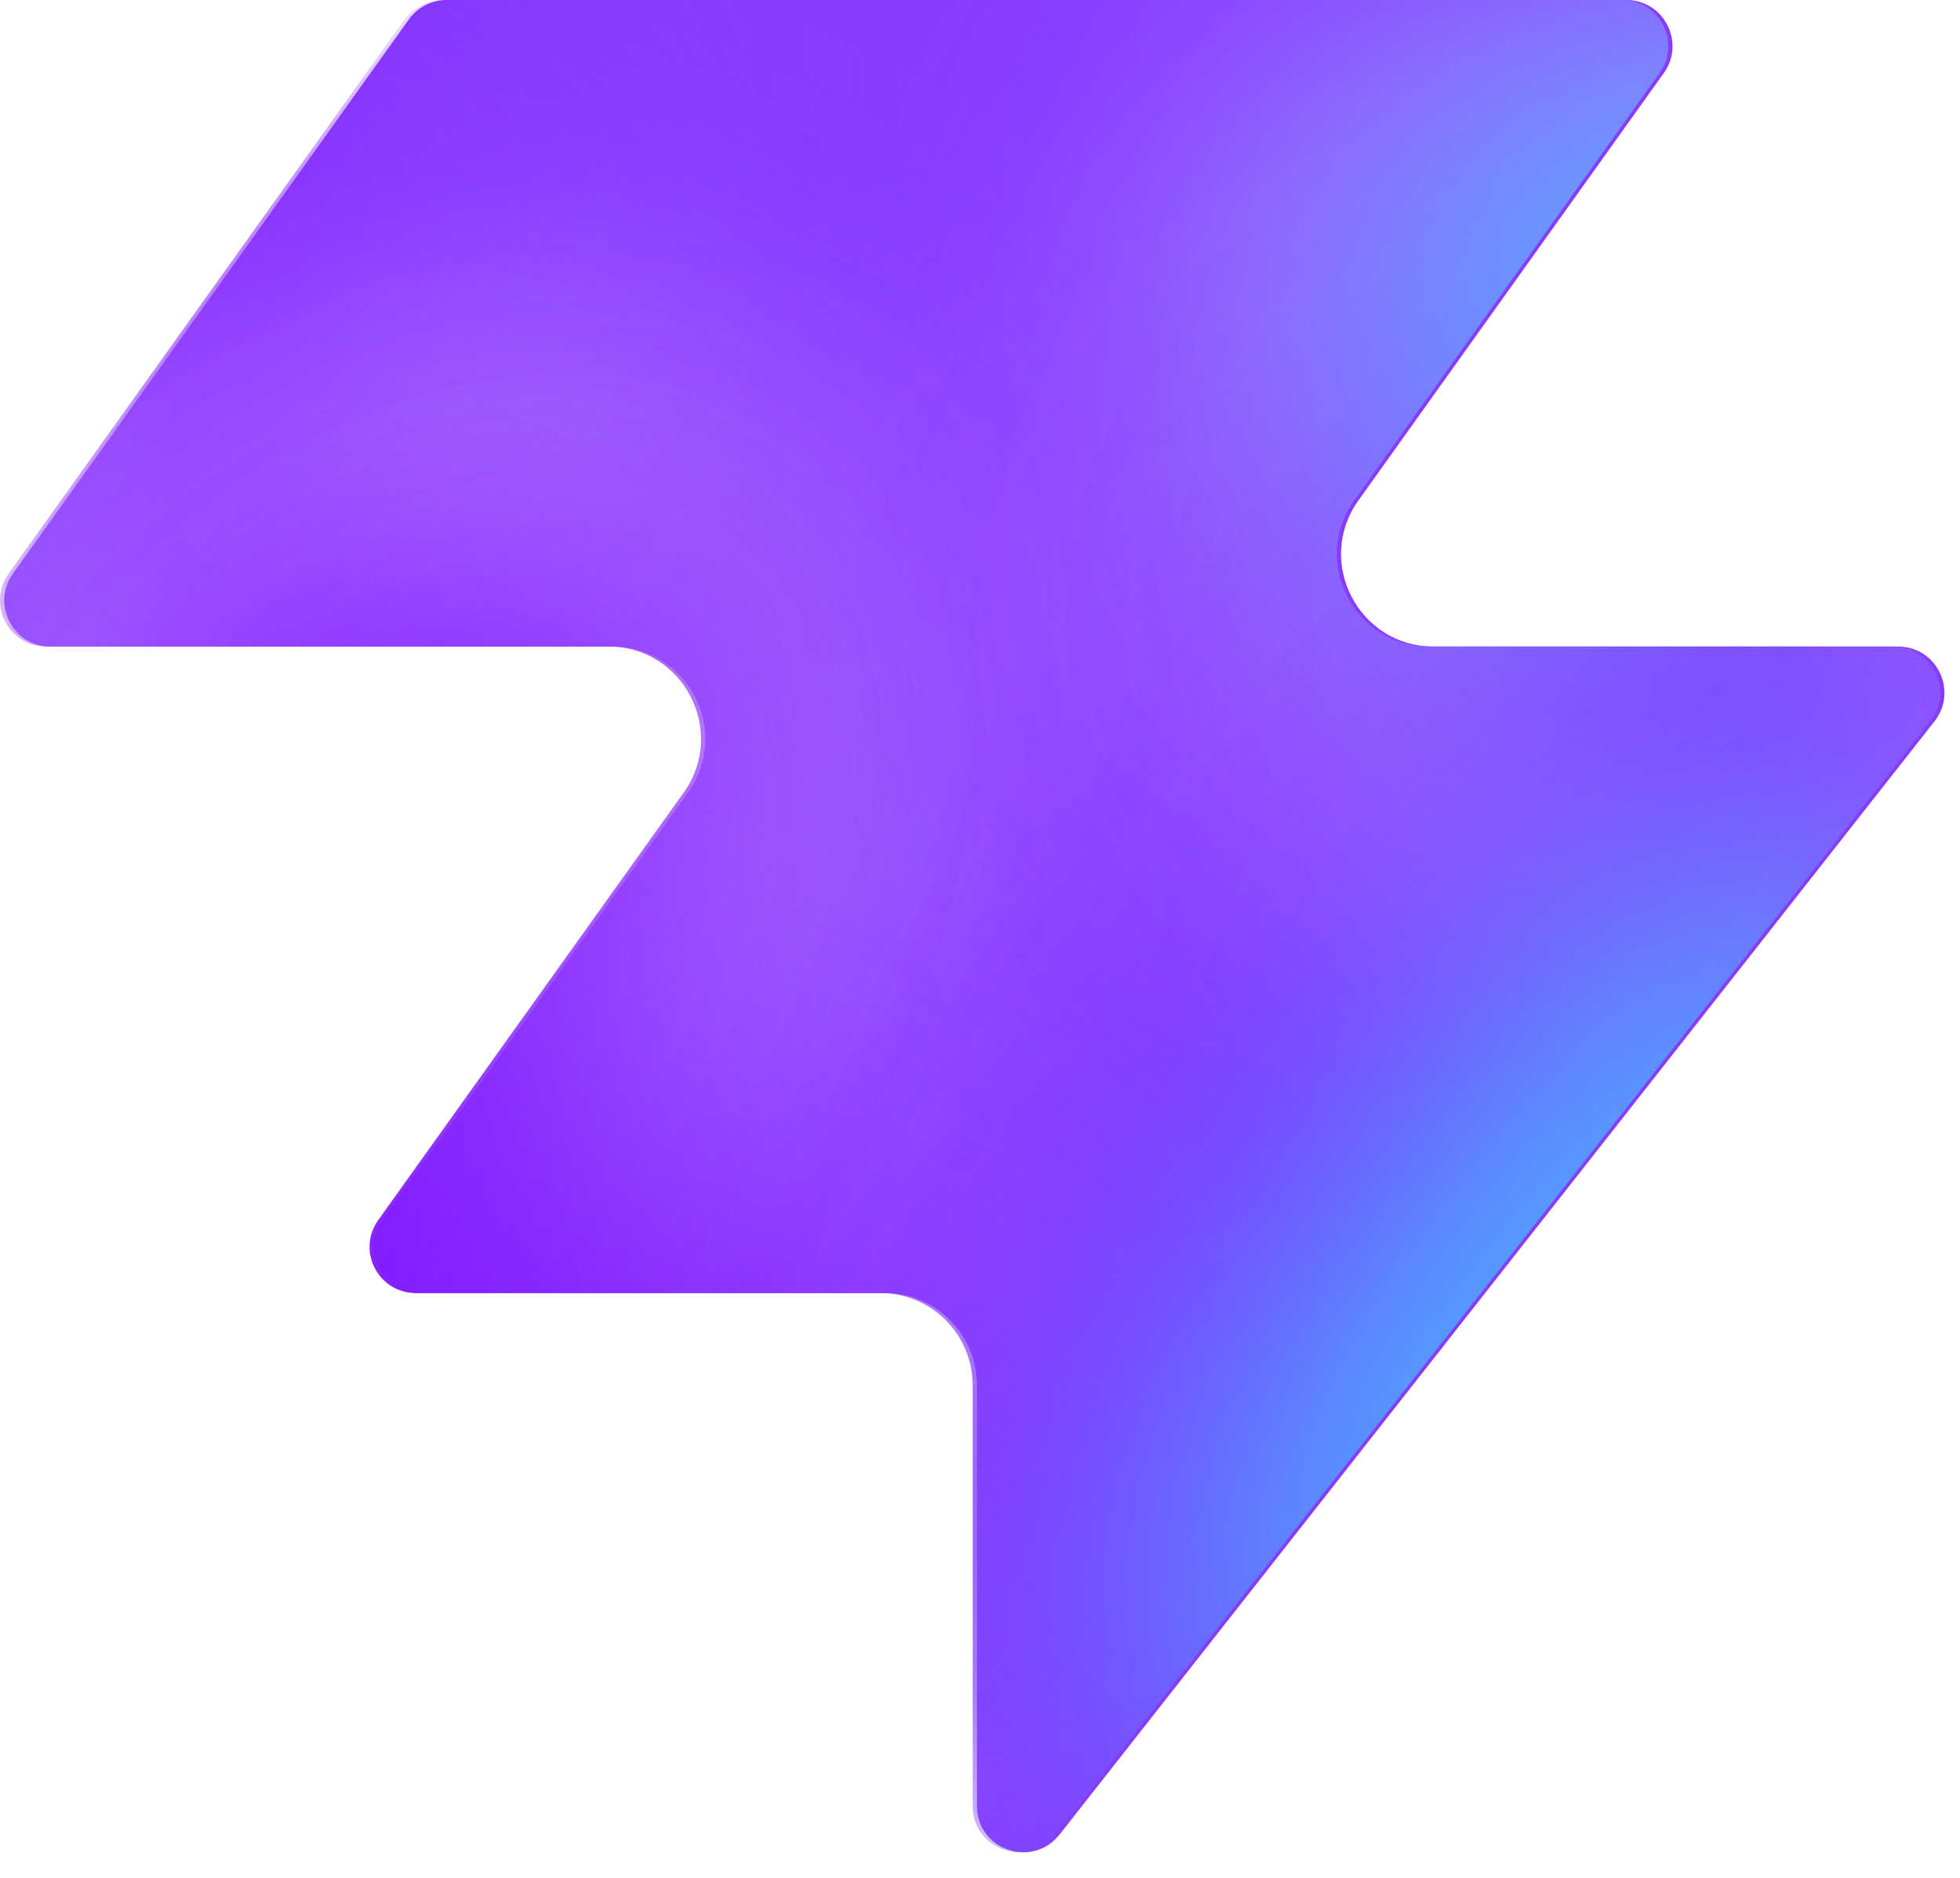
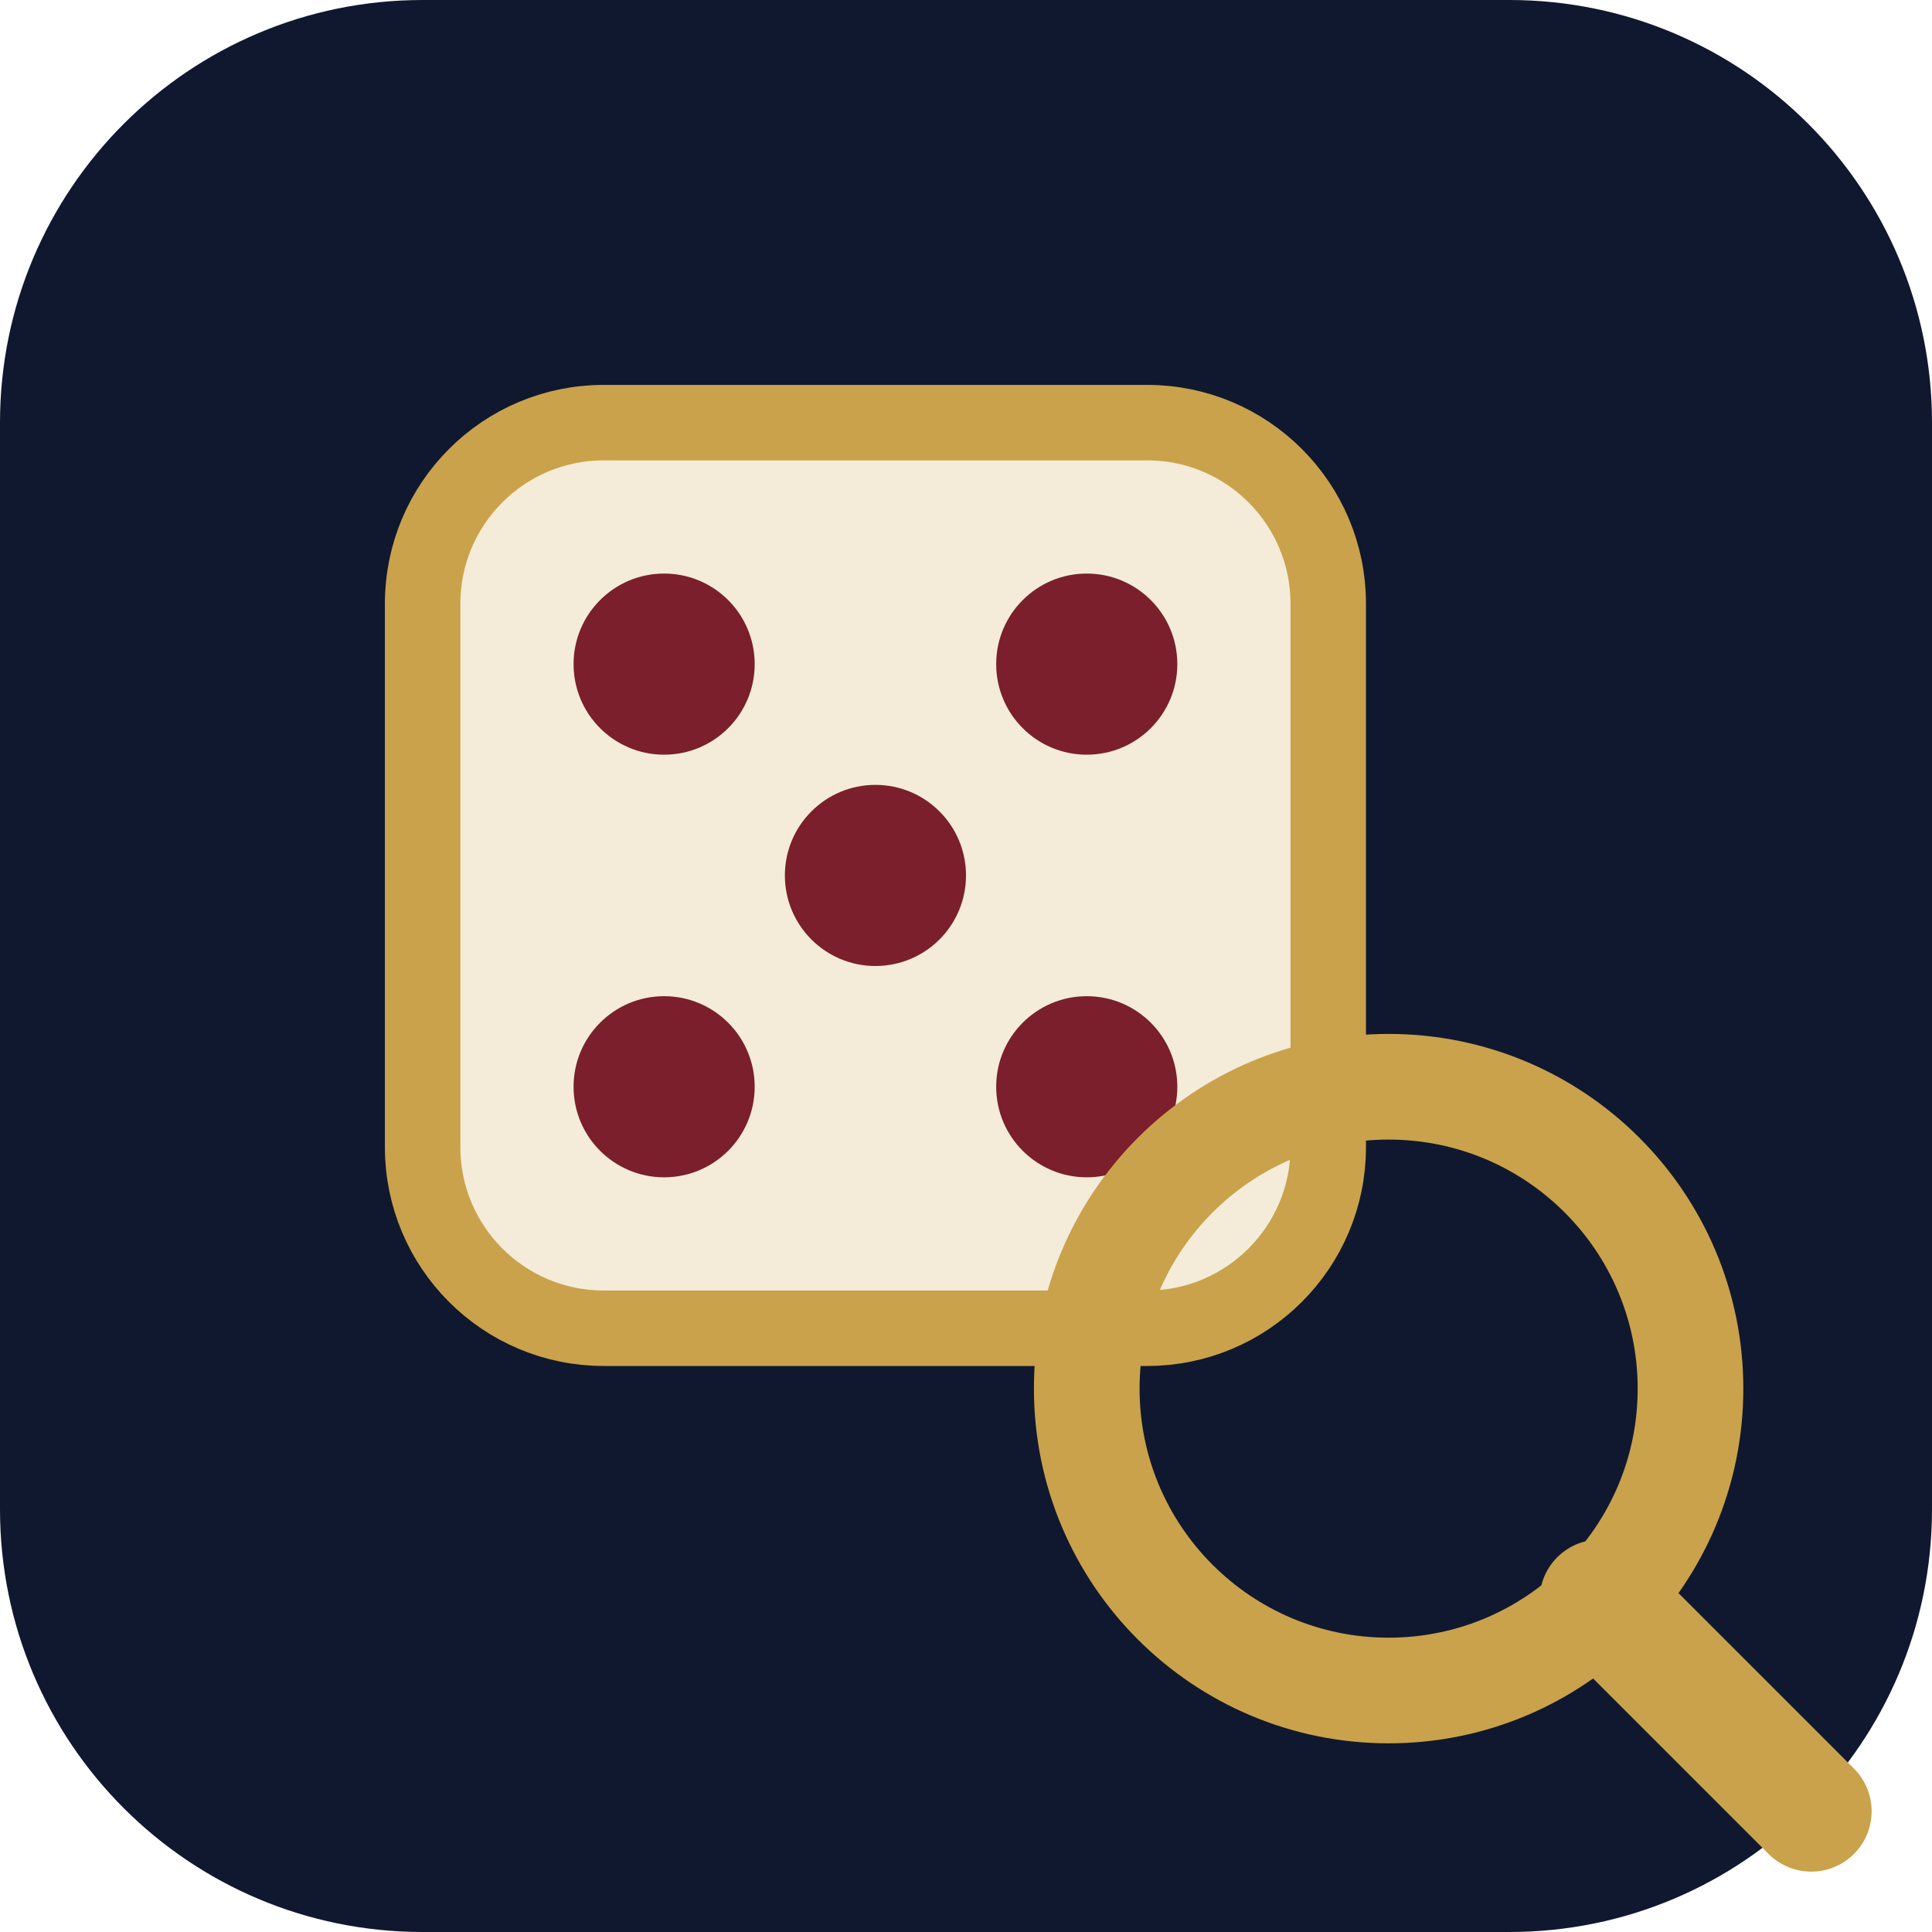
- <svg xmlns="http://www.w3.org/2000/svg" width="48" height="46" fill="none" viewBox="0 0 48 46">
-   <path fill="#863bff" d="M25.946 44.938c-.664.845-2.021.375-2.021-.698V33.937a2.26 2.26 0 0 0-2.262-2.262H10.287c-.92 0-1.456-1.04-.92-1.788l7.48-10.471c1.07-1.497 0-3.578-1.842-3.578H1.237c-.92 0-1.456-1.04-.92-1.788L10.013.474c.214-.297.556-.474.92-.474h28.894c.92 0 1.456 1.04.92 1.788l-7.48 10.471c-1.07 1.498 0 3.579 1.842 3.579h11.377c.943 0 1.473 1.088.89 1.83L25.947 44.94z" style="fill:#863bff;fill:color(display-p3 .525 .23 1);fill-opacity:1" />
-   <mask id="a" width="48" height="46" x="0" y="0" maskUnits="userSpaceOnUse" style="mask-type:alpha">
-     <path fill="#000" d="M25.842 44.938c-.664.844-2.021.375-2.021-.698V33.937a2.26 2.26 0 0 0-2.262-2.262H10.183c-.92 0-1.456-1.04-.92-1.788l7.48-10.471c1.07-1.498 0-3.579-1.842-3.579H1.133c-.92 0-1.456-1.04-.92-1.787L9.91.473c.214-.297.556-.474.92-.474h28.894c.92 0 1.456 1.04.92 1.788l-7.48 10.471c-1.07 1.498 0 3.578 1.842 3.578h11.377c.943 0 1.473 1.088.89 1.832L25.843 44.94z" style="fill:#000;fill-opacity:1" />
-   </mask>
-   <g mask="url(#a)">
-     <g filter="url(#b)">
-       <ellipse cx="5.508" cy="14.704" fill="#ede6ff" rx="5.508" ry="14.704" style="fill:#ede6ff;fill:color(display-p3 .927 .903 1);fill-opacity:1" transform="matrix(.00324 1 1 -.00324 -4.47 31.516)" />
-     </g>
-     <g filter="url(#c)">
-       <ellipse cx="10.399" cy="29.851" fill="#ede6ff" rx="10.399" ry="29.851" style="fill:#ede6ff;fill:color(display-p3 .927 .903 1);fill-opacity:1" transform="matrix(.00324 1 1 -.00324 -39.328 7.883)" />
-     </g>
-     <g filter="url(#d)">
-       <ellipse cx="5.508" cy="30.487" fill="#7e14ff" rx="5.508" ry="30.487" style="fill:#7e14ff;fill:color(display-p3 .492 .077 1);fill-opacity:1" transform="rotate(89.814 -25.913 -14.639)scale(1 -1)" />
-     </g>
-     <g filter="url(#e)">
-       <ellipse cx="5.508" cy="30.599" fill="#7e14ff" rx="5.508" ry="30.599" style="fill:#7e14ff;fill:color(display-p3 .492 .077 1);fill-opacity:1" transform="rotate(89.814 -32.644 -3.334)scale(1 -1)" />
-     </g>
-     <g filter="url(#f)">
-       <ellipse cx="5.508" cy="30.599" fill="#7e14ff" rx="5.508" ry="30.599" style="fill:#7e14ff;fill:color(display-p3 .492 .077 1);fill-opacity:1" transform="matrix(.00324 1 1 -.00324 -34.34 30.47)" />
-     </g>
-     <g filter="url(#g)">
-       <ellipse cx="14.072" cy="22.078" fill="#ede6ff" rx="14.072" ry="22.078" style="fill:#ede6ff;fill:color(display-p3 .927 .903 1);fill-opacity:1" transform="rotate(93.35 24.506 48.493)scale(-1 1)" />
-     </g>
-     <g filter="url(#h)">
-       <ellipse cx="3.47" cy="21.501" fill="#7e14ff" rx="3.47" ry="21.501" style="fill:#7e14ff;fill:color(display-p3 .492 .077 1);fill-opacity:1" transform="rotate(89.009 28.708 47.59)scale(-1 1)" />
-     </g>
-     <g filter="url(#i)">
-       <ellipse cx="3.47" cy="21.501" fill="#7e14ff" rx="3.47" ry="21.501" style="fill:#7e14ff;fill:color(display-p3 .492 .077 1);fill-opacity:1" transform="rotate(89.009 28.708 47.59)scale(-1 1)" />
-     </g>
-     <g filter="url(#j)">
-       <ellipse cx=".387" cy="8.972" fill="#7e14ff" rx="4.407" ry="29.108" style="fill:#7e14ff;fill:color(display-p3 .492 .077 1);fill-opacity:1" transform="rotate(39.51 .387 8.972)" />
-     </g>
-     <g filter="url(#k)">
-       <ellipse cx="47.523" cy="-6.092" fill="#7e14ff" rx="4.407" ry="29.108" style="fill:#7e14ff;fill:color(display-p3 .492 .077 1);fill-opacity:1" transform="rotate(37.892 47.523 -6.092)" />
-     </g>
-     <g filter="url(#l)">
-       <ellipse cx="41.412" cy="6.333" fill="#47bfff" rx="5.971" ry="9.665" style="fill:#47bfff;fill:color(display-p3 .28 .748 1);fill-opacity:1" transform="rotate(37.892 41.412 6.333)" />
-     </g>
-     <g filter="url(#m)">
-       <ellipse cx="-1.879" cy="38.332" fill="#7e14ff" rx="4.407" ry="29.108" style="fill:#7e14ff;fill:color(display-p3 .492 .077 1);fill-opacity:1" transform="rotate(37.892 -1.88 38.332)" />
-     </g>
-     <g filter="url(#n)">
-       <ellipse cx="-1.879" cy="38.332" fill="#7e14ff" rx="4.407" ry="29.108" style="fill:#7e14ff;fill:color(display-p3 .492 .077 1);fill-opacity:1" transform="rotate(37.892 -1.88 38.332)" />
-     </g>
-     <g filter="url(#o)">
-       <ellipse cx="35.651" cy="29.907" fill="#7e14ff" rx="4.407" ry="29.108" style="fill:#7e14ff;fill:color(display-p3 .492 .077 1);fill-opacity:1" transform="rotate(37.892 35.651 29.907)" />
-     </g>
-     <g filter="url(#p)">
-       <ellipse cx="38.418" cy="32.4" fill="#47bfff" rx="5.971" ry="15.297" style="fill:#47bfff;fill:color(display-p3 .28 .748 1);fill-opacity:1" transform="rotate(37.892 38.418 32.4)" />
-     </g>
-   </g>
-   <defs>
-     <filter id="b" width="60.045" height="41.654" x="-19.77" y="16.149" color-interpolation-filters="sRGB" filterUnits="userSpaceOnUse">
-       <feFlood flood-opacity="0" result="BackgroundImageFix" />
-       <feBlend in="SourceGraphic" in2="BackgroundImageFix" result="shape" />
-       <feGaussianBlur result="effect1_foregroundBlur_2002_17158" stdDeviation="7.659" />
-     </filter>
-     <filter id="c" width="90.34" height="51.437" x="-54.613" y="-7.533" color-interpolation-filters="sRGB" filterUnits="userSpaceOnUse">
-       <feFlood flood-opacity="0" result="BackgroundImageFix" />
-       <feBlend in="SourceGraphic" in2="BackgroundImageFix" result="shape" />
-       <feGaussianBlur result="effect1_foregroundBlur_2002_17158" stdDeviation="7.659" />
-     </filter>
-     <filter id="d" width="79.355" height="29.4" x="-49.64" y="2.03" color-interpolation-filters="sRGB" filterUnits="userSpaceOnUse">
-       <feFlood flood-opacity="0" result="BackgroundImageFix" />
-       <feBlend in="SourceGraphic" in2="BackgroundImageFix" result="shape" />
-       <feGaussianBlur result="effect1_foregroundBlur_2002_17158" stdDeviation="4.596" />
-     </filter>
-     <filter id="e" width="79.579" height="29.4" x="-45.045" y="20.029" color-interpolation-filters="sRGB" filterUnits="userSpaceOnUse">
-       <feFlood flood-opacity="0" result="BackgroundImageFix" />
-       <feBlend in="SourceGraphic" in2="BackgroundImageFix" result="shape" />
-       <feGaussianBlur result="effect1_foregroundBlur_2002_17158" stdDeviation="4.596" />
-     </filter>
-     <filter id="f" width="79.579" height="29.4" x="-43.513" y="21.178" color-interpolation-filters="sRGB" filterUnits="userSpaceOnUse">
-       <feFlood flood-opacity="0" result="BackgroundImageFix" />
-       <feBlend in="SourceGraphic" in2="BackgroundImageFix" result="shape" />
-       <feGaussianBlur result="effect1_foregroundBlur_2002_17158" stdDeviation="4.596" />
-     </filter>
-     <filter id="g" width="74.749" height="58.852" x="15.756" y="-17.901" color-interpolation-filters="sRGB" filterUnits="userSpaceOnUse">
-       <feFlood flood-opacity="0" result="BackgroundImageFix" />
-       <feBlend in="SourceGraphic" in2="BackgroundImageFix" result="shape" />
-       <feGaussianBlur result="effect1_foregroundBlur_2002_17158" stdDeviation="7.659" />
-     </filter>
-     <filter id="h" width="61.377" height="25.362" x="23.548" y="2.284" color-interpolation-filters="sRGB" filterUnits="userSpaceOnUse">
-       <feFlood flood-opacity="0" result="BackgroundImageFix" />
-       <feBlend in="SourceGraphic" in2="BackgroundImageFix" result="shape" />
-       <feGaussianBlur result="effect1_foregroundBlur_2002_17158" stdDeviation="4.596" />
-     </filter>
-     <filter id="i" width="61.377" height="25.362" x="23.548" y="2.284" color-interpolation-filters="sRGB" filterUnits="userSpaceOnUse">
-       <feFlood flood-opacity="0" result="BackgroundImageFix" />
-       <feBlend in="SourceGraphic" in2="BackgroundImageFix" result="shape" />
-       <feGaussianBlur result="effect1_foregroundBlur_2002_17158" stdDeviation="4.596" />
-     </filter>
-     <filter id="j" width="56.045" height="63.649" x="-27.636" y="-22.853" color-interpolation-filters="sRGB" filterUnits="userSpaceOnUse">
-       <feFlood flood-opacity="0" result="BackgroundImageFix" />
-       <feBlend in="SourceGraphic" in2="BackgroundImageFix" result="shape" />
-       <feGaussianBlur result="effect1_foregroundBlur_2002_17158" stdDeviation="4.596" />
-     </filter>
-     <filter id="k" width="54.814" height="64.646" x="20.116" y="-38.415" color-interpolation-filters="sRGB" filterUnits="userSpaceOnUse">
-       <feFlood flood-opacity="0" result="BackgroundImageFix" />
-       <feBlend in="SourceGraphic" in2="BackgroundImageFix" result="shape" />
-       <feGaussianBlur result="effect1_foregroundBlur_2002_17158" stdDeviation="4.596" />
-     </filter>
-     <filter id="l" width="33.541" height="35.313" x="24.641" y="-11.323" color-interpolation-filters="sRGB" filterUnits="userSpaceOnUse">
-       <feFlood flood-opacity="0" result="BackgroundImageFix" />
-       <feBlend in="SourceGraphic" in2="BackgroundImageFix" result="shape" />
-       <feGaussianBlur result="effect1_foregroundBlur_2002_17158" stdDeviation="4.596" />
-     </filter>
-     <filter id="m" width="54.814" height="64.646" x="-29.286" y="6.009" color-interpolation-filters="sRGB" filterUnits="userSpaceOnUse">
-       <feFlood flood-opacity="0" result="BackgroundImageFix" />
-       <feBlend in="SourceGraphic" in2="BackgroundImageFix" result="shape" />
-       <feGaussianBlur result="effect1_foregroundBlur_2002_17158" stdDeviation="4.596" />
-     </filter>
-     <filter id="n" width="54.814" height="64.646" x="-29.286" y="6.009" color-interpolation-filters="sRGB" filterUnits="userSpaceOnUse">
-       <feFlood flood-opacity="0" result="BackgroundImageFix" />
-       <feBlend in="SourceGraphic" in2="BackgroundImageFix" result="shape" />
-       <feGaussianBlur result="effect1_foregroundBlur_2002_17158" stdDeviation="4.596" />
-     </filter>
-     <filter id="o" width="54.814" height="64.646" x="8.244" y="-2.416" color-interpolation-filters="sRGB" filterUnits="userSpaceOnUse">
-       <feFlood flood-opacity="0" result="BackgroundImageFix" />
-       <feBlend in="SourceGraphic" in2="BackgroundImageFix" result="shape" />
-       <feGaussianBlur result="effect1_foregroundBlur_2002_17158" stdDeviation="4.596" />
-     </filter>
-     <filter id="p" width="39.409" height="43.623" x="18.713" y="10.588" color-interpolation-filters="sRGB" filterUnits="userSpaceOnUse">
-       <feFlood flood-opacity="0" result="BackgroundImageFix" />
-       <feBlend in="SourceGraphic" in2="BackgroundImageFix" result="shape" />
-       <feGaussianBlur result="effect1_foregroundBlur_2002_17158" stdDeviation="4.596" />
-     </filter>
-   </defs>
+ <svg xmlns="http://www.w3.org/2000/svg" viewBox="0 0 64 64">
+   <rect width="64" height="64" rx="14" fill="#101830" />
+   <rect x="14" y="14" width="30" height="30" rx="6" fill="#f4ecd8" stroke="#c9a24b" stroke-width="2.5" />
+   <circle cx="22" cy="22" r="3" fill="#7a1f2b" />
+   <circle cx="36" cy="22" r="3" fill="#7a1f2b" />
+   <circle cx="29" cy="29" r="3" fill="#7a1f2b" />
+   <circle cx="22" cy="36" r="3" fill="#7a1f2b" />
+   <circle cx="36" cy="36" r="3" fill="#7a1f2b" />
+   <circle cx="46" cy="46" r="10" fill="none" stroke="#c9a24b" stroke-width="3.5" />
+   <line x1="53" y1="53" x2="60" y2="60" stroke="#c9a24b" stroke-width="4" stroke-linecap="round" />
</svg>
